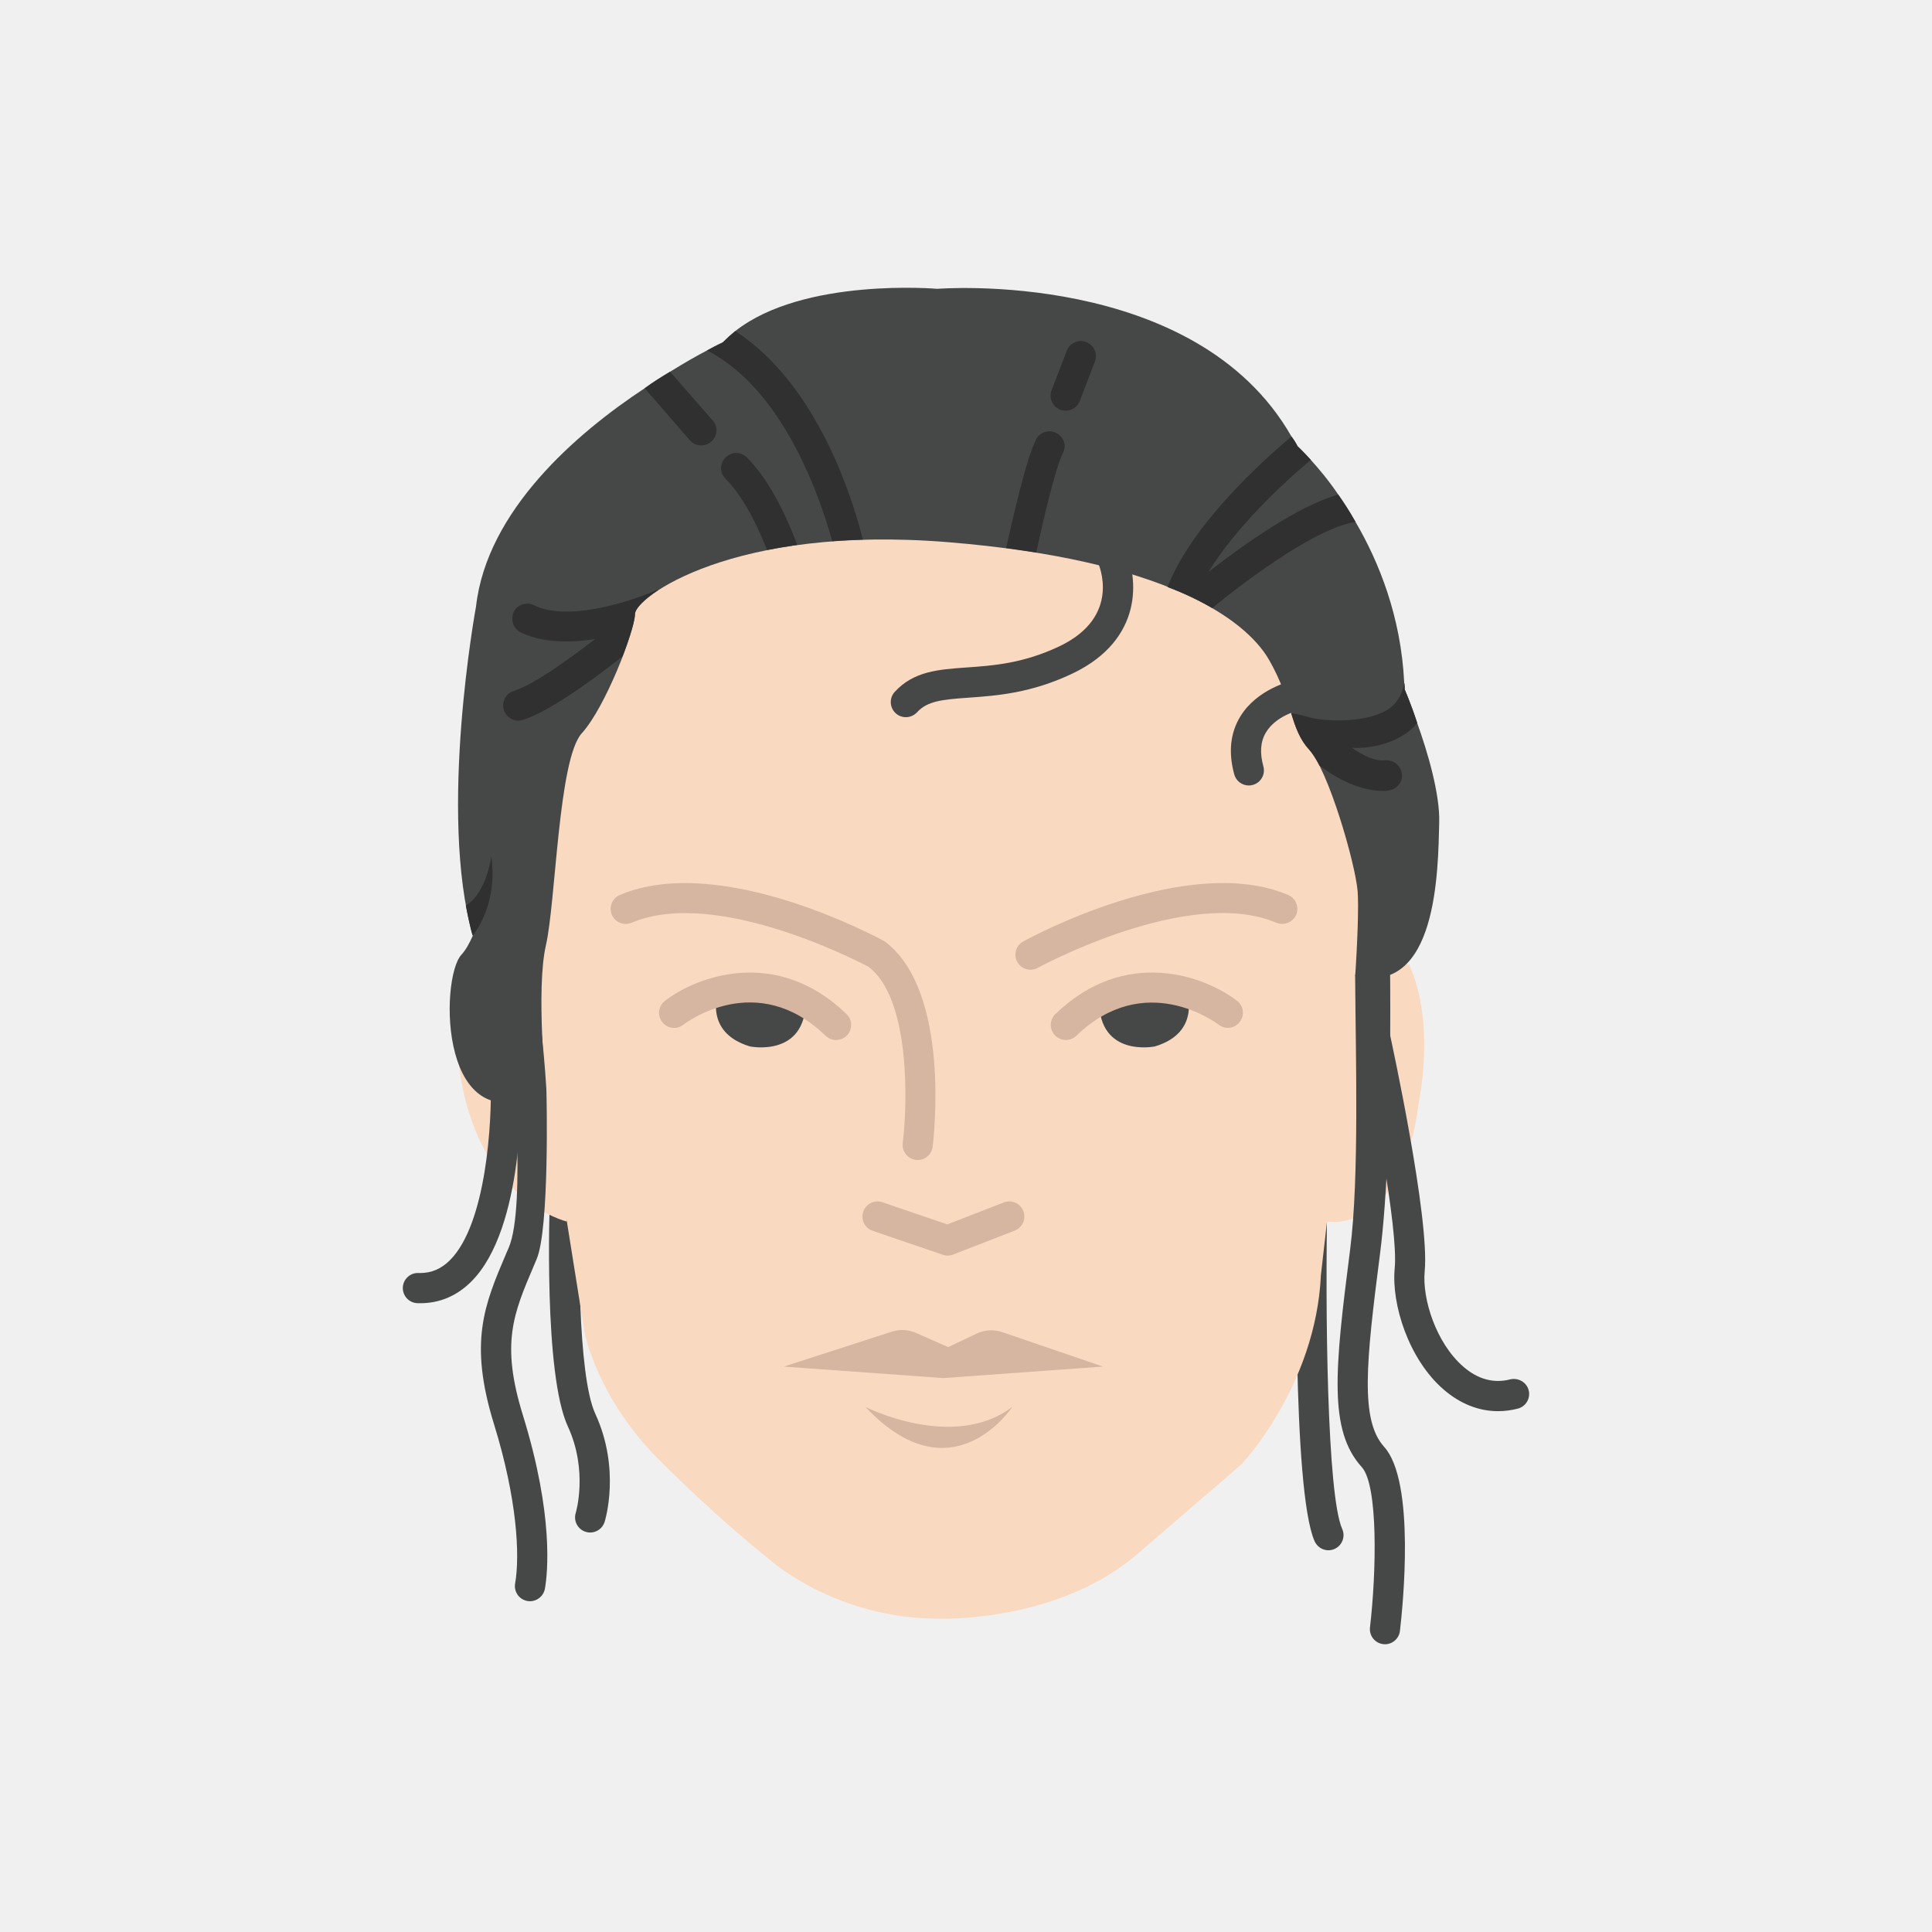
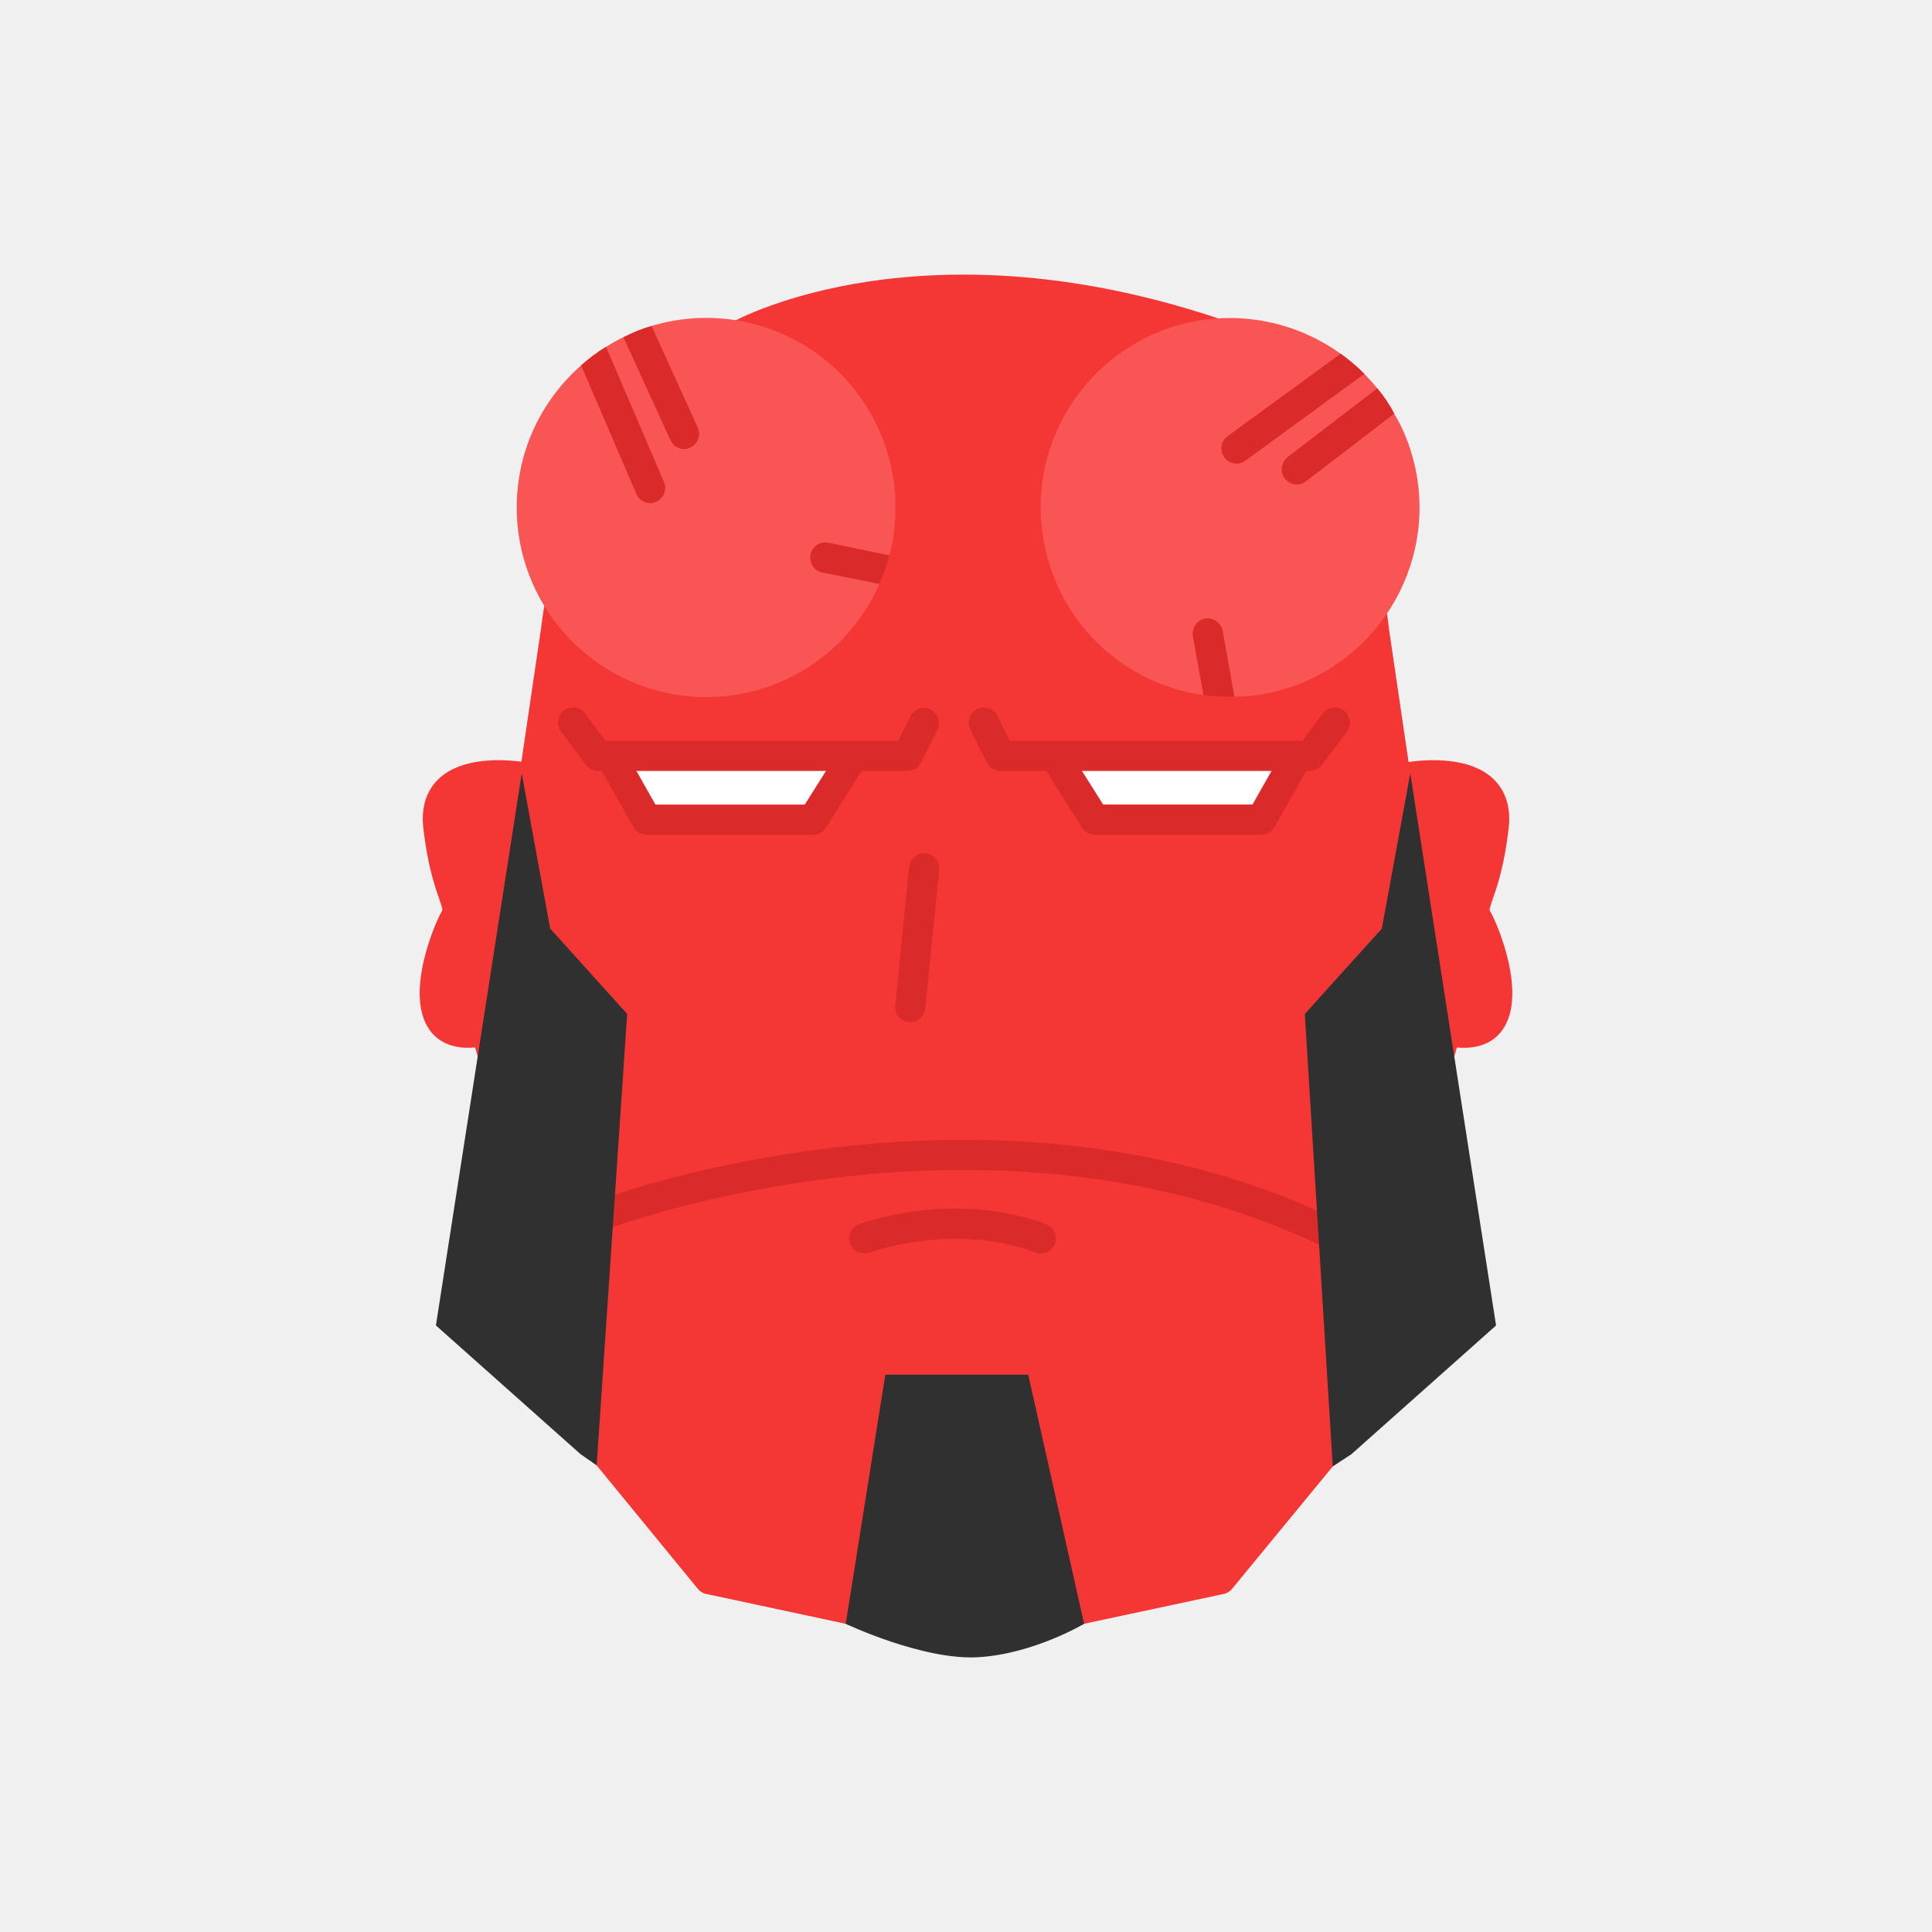
- <svg xmlns="http://www.w3.org/2000/svg" id="Layer_1" style="enable-background:new 0 0 48 48;" version="1.1" viewBox="0 0 48 48" xml:space="preserve">
+ <svg xmlns="http://www.w3.org/2000/svg" viewBox="0 0 48 48">
+   <path fill="#f43735" d="M37.027 22.649c-.027-.044-.031-.05.063-.323.108-.308.287-.825.393-1.755.075-.658-.18-1.039-.408-1.244-.572-.515-1.557-.468-2.08-.397l-.483-3.282-.083-.662c.716-1.089.626-1.58.312-2.948-.296-1.286-.614-2.612-1.733-3.314a4.907 4.907 0 0 0-2.51-.735c-7.49-2.583-12.13-.086-12.331.027-.15-.014-.293-.045-.445-.045-2.726 0-4.304 2.163-4.304 4.889 0 .944-.308 1.225.153 1.977-.037.048-.125.747-.134.811l-.483 3.275c-.533-.067-1.475-.095-2.03.404-.227.205-.482.586-.407 1.244.106.93.285 1.447.393 1.755.094.272.09.279.063.323-.134.214-.948 2.04-.296 2.945.174.242.505.485 1.127.43l.069.238-.952 6.457a.365.365 0 0 0 .118.326l3.785 3.362 2.515 3.069a.36.36 0 0 0 .215.127l3.458.74c.285.176 1.503-.127 2.84-.127.061 0 .232.245.29.233.061.002.532.005.532.005 1.247-.063 1.992.052 2.26-.111l3.46-.74a.36.36 0 0 0 .215-.127l2.503-3.043a.45.45 0 0 0 .077-.077l.234-.209a.365.365 0 0 0 .139-.076l3.399-3.026a.365.365 0 0 0 .118-.326l-.952-6.457.069-.237c.625.055.953-.19 1.127-.43.652-.906-.162-2.732-.296-2.946z" />
+   <path fill="#f95555" d="M22.248 12.608c0 .41-.05.81-.15 1.19-.06.25-.15.49-.25.71a4.692 4.692 0 0 1-4.3 2.81c-2.6 0-4.71-2.11-4.71-4.71 0-1.41.62-2.67 1.6-3.53.19-.17.4-.33.62-.46.14-.09.28-.17.43-.24.22-.11.46-.21.7-.28a4.703 4.703 0 0 1 6.06 4.51zM31.618 17.198c-.31.07-.64.11-.95.11-.26.01-.52 0-.77-.04a4.68 4.68 0 0 1-3.92-3.61c-.59-2.53 1-5.05 3.53-5.64a4.72 4.72 0 0 1 4.71 1.63c.16.19.31.41.42.63.24.39.4.82.51 1.28.58 2.53-1 5.05-3.53 5.64z" />
+   <path fill="#fff" d="M15.169 18.779l.896 1.586h4.137l1-1.586M32.234 18.779l-.897 1.586H27.2l-.999-1.586" />
+   <path fill="#db2a2a" d="M22.098 13.798c-.06.25-.15.49-.25.71l-1.45-.29a.38.38 0 0 1 .16-.74l1.54.32zM17.148 11.118c-.05.03-.1.04-.15.04a.37.37 0 0 1-.34-.22l-1.17-2.56c.22-.11.46-.21.7-.28l1.15 2.53c.08.19 0 .41-.19.49zM16.298 12.468a.32.32 0 0 1-.14.03c-.15 0-.29-.08-.35-.23l-1.37-3.19c.19-.17.4-.33.62-.46l1.44 3.36c.08.19-.01.41-.2.49zM30.668 17.308c-.26.01-.52 0-.77-.04l-.26-1.46c-.04-.2.1-.4.3-.44.21-.03.4.1.44.31l.29 1.63zM34.638 10.278l-2.19 1.68a.4.4 0 0 1-.23.08c-.11 0-.22-.05-.3-.15-.12-.16-.09-.4.07-.53l2.23-1.71c.16.19.31.41.42.63zM33.898 9.288l-2.96 2.16a.34.34 0 0 1-.22.07c-.11 0-.23-.05-.3-.16a.37.37 0 0 1 .08-.52l2.81-2.05c.21.15.41.32.59.5z" />
+   <path fill="#303030" d="M26.934 40.343l-1.388-6.189h-3.551l-.983 6.189s1.913.91 3.291.83c1.379-.082 2.631-.83 2.631-.83z" />
  <g>
-     <path d="M33.005,38.516c-0.143,0-0.28-0.083-0.343-0.222   c-0.564-1.262-0.448-7.856-0.434-8.604c0.004-0.204,0.171-0.367,0.375-0.367c0.002,0,0.005,0,0.008,0   c0.207,0.004,0.371,0.176,0.367,0.383c-0.058,2.868-0.007,7.441,0.369,8.281c0.084,0.19-0.001,0.411-0.19,0.496   C33.109,38.505,33.057,38.516,33.005,38.516z" style="fill:#464747;" />
+     <path fill="#db2a2a" d="M22.547 19.154h-7.688a.374.374 0 0 1-.3-.15l-.62-.828a.374.374 0 1 1 .599-.45l.508.678h7.269l.31-.62a.375.375 0 0 1 .67.336l-.413.827a.375.375 0 0 1-.335.207z" />
+     <path fill="#db2a2a" d="M20.202 20.74h-4.137a.377.377 0 0 1-.327-.19l-.896-1.587a.375.375 0 0 1 .653-.369l.789 1.396h3.71l.89-1.411a.375.375 0 1 1 .635.4l-1 1.586a.376.376 0 0 1-.317.175zM32.544 19.154h-7.688a.375.375 0 0 1-.335-.207l-.414-.827a.374.374 0 0 1 .168-.503.374.374 0 0 1 .503.167l.31.62h7.269l.508-.677a.374.374 0 1 1 .6.45l-.621.826a.374.374 0 0 1-.3.15z" />
+     <path fill="#db2a2a" d="M31.338 20.74H27.2a.376.376 0 0 1-.317-.175l-1-1.586a.375.375 0 0 1 .635-.4l.89 1.41h3.71l.789-1.395a.375.375 0 1 1 .653.37l-.896 1.585a.377.377 0 0 1-.326.19zM33.306 31.141a.37.37 0 0 1-.167-.04c-8.41-4.208-17.998-.586-18.083-.55a.375.375 0 1 1-.3-.688c.088-.038 9.988-3.803 18.719.568a.375.375 0 0 1-.169.71z" />
+     <path fill="#db2a2a" d="M21.478 31.141a.374.374 0 0 1-.132-.727c.096-.036 2.347-.855 4.641 0a.375.375 0 0 1-.262.704c-2.035-.763-4.096-.008-4.116 0a.387.387 0 0 1-.131.023zM22.616 25.394l-.038-.002a.375.375 0 0 1-.336-.41l.345-3.448a.38.38 0 0 1 .41-.336c.206.02.357.204.336.41l-.345 3.448a.375.375 0 0 1-.372.338z" />
  </g>
-   <g>
-     <path d="M14.663,38.075c-0.037,0-0.075-0.005-0.112-0.017   c-0.197-0.061-0.308-0.272-0.247-0.469c0.004-0.011,0.312-1.049-0.196-2.15c-0.601-1.303-0.459-5.406-0.441-5.87   c0.008-0.207,0.174-0.367,0.39-0.36c0.207,0.009,0.368,0.183,0.36,0.39c-0.047,1.21-0.072,4.561,0.373,5.526   c0.633,1.374,0.247,2.636,0.231,2.689C14.969,37.974,14.822,38.075,14.663,38.075z" style="fill:#464747;" />
-   </g>
-   <path d="M32.969,30.347c0,0,1.869,0.375,2.288-3.015c0,0,0.412-1.933-0.25-3.373  l-2.124-0.284L32.969,30.347z" style="fill:#F9D9C0;" />
-   <path d="M14.084,30.349c0,0-2.265-0.515-2.685-3.906l2.685,0.889V30.349z" style="fill:#F9D9C0;" />
-   <path d="M35.757,20.436c-0.03,1.18-0.04,4.32-2.09,3.81l-20.11,2.84c-2.66,1.48-2.64-2.79-2.09-3.37  c0.11-0.12,0.2-0.29,0.28-0.47c-0.87-3.04,0.08-8.18,0.08-8.18c0.27-2.38,2.49-4.3,4.19-5.42c0.22-0.16,0.43-0.29,0.63-0.41  c0.37-0.23,0.69-0.41,0.92-0.53c0.24-0.13,0.39-0.2,0.39-0.2c0.1-0.1,0.2-0.19,0.31-0.28c1.7-1.34,5.02-1.05,5.02-1.05  s6.41-0.52,8.8,3.67c0.06,0.08,0.11,0.16,0.15,0.24c0,0,0.13,0.12,0.33,0.34c0.18,0.2,0.43,0.49,0.68,0.86  c0.14,0.2,0.29,0.43,0.43,0.68c0.58,0.99,1.13,2.35,1.21,3.99v0.01c0.01,0.05,0.01,0.11,0.01,0.16c0,0,0.15,0.34,0.31,0.83  C35.467,18.676,35.777,19.726,35.757,20.436z" style="fill:#464747;" />
-   <path d="M33.415,26.433l-0.597,5.243c-0.126,2.763-1.978,4.709-1.978,4.709l-2.48,2.135  c-1.978,1.79-4.96,1.695-4.96,1.695c-2.7,0.031-4.364-1.538-4.364-1.538s-1.13-0.879-2.669-2.417  c-1.538-1.538-1.842-3.149-1.842-3.149l-0.963-6.029c0,0-0.249-2.508,0-3.592c0.249-1.084,0.307-4.628,0.893-5.273  c0.586-0.644,1.318-2.549,1.318-2.959s2.431-2.226,7.792-1.787c5.361,0.439,7.382,1.904,7.968,2.929  c0.586,1.025,0.527,1.728,0.996,2.226c0.469,0.498,1.142,2.812,1.201,3.515  C33.789,22.844,33.597,25.892,33.415,26.433z" style="fill:#F9D9C0;" />
-   <g>
-     <path d="M19.473,33.953l2.684-0.868c0.197-0.064,0.41-0.053,0.6,0.031l0.8,0.353   l0.709-0.337c0.198-0.094,0.426-0.107,0.633-0.036l2.504,0.856l-3.965,0.286L19.473,33.953z" style="fill:#D6B6A1;" />
-     <path d="M21.502,34.955c0,0,2.179,1.11,3.647,0   C25.148,34.955,23.654,37.246,21.502,34.955z" style="fill:#D6B6A1;" />
-   </g>
-   <path d="M17.853,24.605c0,0-0.402,1.038,0.779,1.393c0,0,1.392,0.289,1.388-1.151" style="fill:#464747;" />
-   <path d="M29.472,24.605c0,0,0.402,1.038-0.779,1.393c0,0-1.392,0.289-1.388-1.151" style="fill:#464747;" />
-   <g>
-     <path d="M13.167,39.782c-0.021,0-0.043-0.002-0.065-0.006   c-0.204-0.036-0.34-0.231-0.304-0.435c0.123-0.696,0.05-2.102-0.524-3.956c-0.634-2.049-0.239-2.971,0.305-4.248   l0.063-0.146c0.428-1.006,0.112-4.818-0.046-6.203c-0.023-0.205,0.125-0.392,0.331-0.415   c0.206-0.013,0.391,0.126,0.415,0.331c0.025,0.225,0.162,1.198,0.232,2.351   c0.002,0.029,0.001,0.088,0.003,0.118c0.002,0.027,0.078,3.354-0.245,4.111l-0.062,0.148   c-0.519,1.213-0.831,1.945-0.278,3.731c0.772,2.495,0.613,3.929,0.546,4.309   C13.504,39.654,13.346,39.782,13.167,39.782z" style="fill:#464747;" />
-   </g>
-   <g>
-     <path d="M10.44,32.378c-0.023,0-0.047,0-0.071-0.001c-0.207-0.008-0.368-0.182-0.361-0.389   c0.008-0.202,0.174-0.361,0.375-0.361c0.014,0,0.037,0.001,0.056,0.001c0.282,0,0.524-0.104,0.738-0.317   c0.916-0.912,1.043-3.482,1.015-4.396c-0.006-0.207,0.156-0.38,0.363-0.387c0.173-0.025,0.38,0.156,0.387,0.363   c0.005,0.147,0.097,3.625-1.235,4.951C11.348,32.199,10.922,32.378,10.44,32.378z" style="fill:#464747;" />
-   </g>
-   <g>
-     <path d="M34.409,40.851c-0.014,0-0.028-0.001-0.044-0.003c-0.205-0.024-0.352-0.21-0.328-0.416   c0.161-1.382,0.205-3.531-0.204-3.982c-0.825-0.913-0.676-2.397-0.29-5.401   c0.231-1.799,0.137-4.84,0.125-6.803c-0.001-0.09,0.118-0.152,0.117-0.237   c-0.008-0.969-0.024-1.624-0.025-1.644c-0.005-0.207,0.158-0.379,0.365-0.385c0.004,0,0.007,0,0.01,0   c0.203,0,0.37,0.161,0.375,0.365c0.006,0.24,0.146,5.924-0.223,8.799c-0.347,2.697-0.5,4.136,0.102,4.803   c0.781,0.863,0.464,3.961,0.392,4.573C34.759,40.71,34.597,40.851,34.409,40.851z" style="fill:#464747;" />
-   </g>
-   <g>
-     <path d="M37.218,35.06c-0.478,0-0.936-0.181-1.346-0.533c-0.874-0.752-1.307-2.124-1.221-3.015   c0.097-0.998-0.585-4.438-0.856-5.679c-0.044-0.202,0.084-0.402,0.286-0.446c0.206-0.044,0.402,0.085,0.446,0.286   c0.041,0.188,0.998,4.593,0.869,5.911c-0.066,0.685,0.283,1.788,0.964,2.374c0.359,0.311,0.752,0.418,1.165,0.311   c0.197-0.044,0.405,0.072,0.455,0.274s-0.072,0.404-0.274,0.455C37.543,35.039,37.38,35.06,37.218,35.06z   " style="fill:#464747;" />
-   </g>
-   <g>
-     <path d="M22.506,17.818c-0.091,0-0.182-0.032-0.254-0.099   c-0.152-0.14-0.162-0.377-0.022-0.53c0.471-0.513,1.08-0.556,1.786-0.606c0.659-0.046,1.405-0.099,2.305-0.526   c1.56-0.743,0.978-2.038,0.952-2.093c-0.088-0.188-0.007-0.41,0.182-0.498   c0.185-0.086,0.41-0.007,0.498,0.182c0.325,0.696,0.471,2.238-1.31,3.087   c-1.027,0.488-1.885,0.549-2.574,0.598c-0.669,0.047-1.029,0.084-1.286,0.364   C22.708,17.777,22.608,17.818,22.506,17.818z" style="fill:#464747;" />
-   </g>
-   <path d="M16.357,14.656c-0.39,0.26-0.58,0.48-0.58,0.6c0,0.16-0.13,0.58-0.31,1.05  c-0.82,0.65-1.86,1.39-2.48,1.58c-0.04,0.01-0.08,0.02-0.11,0.02c-0.16,0-0.31-0.11-0.36-0.27c-0.06-0.2,0.05-0.41,0.25-0.47  c0.45-0.14,1.27-0.71,2.02-1.29c-0.23,0.04-0.48,0.06-0.72,0.06c-0.4,0-0.8-0.06-1.14-0.23c-0.18-0.1-0.25-0.32-0.16-0.51  c0.09-0.18,0.32-0.25,0.5-0.16c0.85,0.43,2.48-0.12,3.03-0.37C16.317,14.656,16.337,14.656,16.357,14.656z" style="fill:#303030;" />
-   <g>
-     <path d="M35.21,17.96c-0.09,0.12-0.22,0.23-0.37,0.32   c-0.38,0.23-0.86,0.32-1.25,0.3c0.27,0.19,0.58,0.34,0.83,0.31   c0.22-0.01,0.39,0.14,0.41,0.35c0.02,0.2-0.14,0.38-0.34,0.4   c-0.04,0.01-0.09,0.01-0.13,0.01c-0.57,0-1.139-0.3-1.579-0.63   c-0.08-0.16-0.181-0.31-0.251-0.39c-0.23-0.25-0.34-0.54-0.45-0.91   c0.18,0.02,0.37,0.08,0.45,0.1c0.32,0.1,1.37,0.16,1.93-0.18   c0.23-0.14,0.37-0.36,0.43-0.67c0.01,0.05,0.01,0.11,0.01,0.16   C34.9,17.13,35.05,17.47,35.21,17.96z" style="fill:#303030;" />
-   </g>
-   <g>
-     <g>
-       <path d="M21.437,13.406c-0.26,0.01-0.52,0.02-0.76,0.04c-0.26-0.93-1.15-3.73-3.11-4.74    c0.24-0.13,0.39-0.2,0.39-0.2c0.1-0.1,0.2-0.19,0.31-0.28C20.377,9.586,21.237,12.596,21.437,13.406z" style="fill:#303030;" />
-     </g>
-     <g>
-       <path d="M33.677,12.966c-0.94,0.15-2.54,1.31-3.56,2.14c-0.31-0.18-0.68-0.36-1.11-0.52    c0.6-1.55,2.35-3.13,3.08-3.74c0.06,0.08,0.11,0.16,0.15,0.24c0,0,0.13,0.12,0.33,0.34c-0.72,0.6-1.88,1.7-2.54,2.78    c0.92-0.71,2.2-1.62,3.22-1.92C33.387,12.486,33.537,12.716,33.677,12.966z" style="fill:#303030;" />
-     </g>
-     <g>
-       <path d="M19.807,13.536c-0.26,0.04-0.51,0.08-0.75,0.13c-0.18-0.46-0.54-1.28-1.03-1.77    c-0.15-0.15-0.15-0.38,0-0.53s0.38-0.15,0.53,0C19.197,12.006,19.627,13.056,19.807,13.536z" style="fill:#303030;" />
-     </g>
-     <g>
-       <path d="M17.667,10.976c-0.07,0.06-0.16,0.09-0.24,0.09c-0.11,0-0.21-0.04-0.29-0.13l-1.12-1.29    c0.22-0.16,0.43-0.29,0.63-0.41l1.06,1.21C17.847,10.596,17.827,10.836,17.667,10.976z" style="fill:#303030;" />
-     </g>
-     <g>
-       <path d="M26.407,11.256c-0.19,0.38-0.49,1.67-0.66,2.47c-0.24-0.04-0.49-0.07-0.75-0.11    c0.16-0.71,0.49-2.19,0.74-2.69c0.09-0.19,0.32-0.26,0.5-0.17C26.427,10.846,26.507,11.066,26.407,11.256z" style="fill:#303030;" />
-     </g>
-     <g>
-       <path d="M26.477,10.203c-0.045,0-0.09-0.008-0.135-0.025    c-0.193-0.074-0.29-0.291-0.215-0.484l0.377-0.981c0.074-0.193,0.29-0.29,0.484-0.215    c0.193,0.074,0.29,0.291,0.215,0.484l-0.377,0.981C26.77,10.112,26.627,10.203,26.477,10.203z" style="fill:#303030;" />
-     </g>
-   </g>
-   <g>
-     <g>
-       <path d="M26.482,25.838c-0.098,0-0.196-0.038-0.27-0.114    c-0.144-0.149-0.14-0.387,0.009-0.53c1.735-1.677,3.711-0.947,4.513-0.329    c0.164,0.126,0.194,0.36,0.068,0.524c-0.124,0.164-0.36,0.196-0.524,0.07    c-0.074-0.058-1.839-1.368-3.535,0.273C26.669,25.803,26.576,25.838,26.482,25.838z" style="fill:#D6B6A1;" />
-     </g>
-     <g>
-       <g>
-         <g>
-           <g>
-             <g>
-               <path d="M23.544,31.195c-0.041,0-0.082-0.007-0.121-0.021l-1.742-0.595        c-0.196-0.066-0.301-0.279-0.233-0.476c0.066-0.196,0.278-0.301,0.476-0.233l1.612,0.55l1.403-0.545        c0.195-0.076,0.41,0.021,0.485,0.214c0.075,0.193-0.021,0.41-0.214,0.485l-1.53,0.595        C23.636,31.186,23.59,31.195,23.544,31.195z" style="fill:#D6B6A1;" />
-             </g>
-           </g>
-         </g>
-       </g>
-       <g>
-         <path d="M25.603,24.093c-0.132,0-0.261-0.07-0.328-0.194     c-0.101-0.182-0.034-0.409,0.147-0.509c0.166-0.092,4.08-2.216,6.582-1.155c0.191,0.081,0.279,0.302,0.199,0.492     c-0.083,0.19-0.302,0.277-0.492,0.199c-2.171-0.924-5.891,1.1-5.928,1.12     C25.726,24.078,25.664,24.093,25.603,24.093z" style="fill:#D6B6A1;" />
-       </g>
-       <g>
-         <path d="M20.772,25.838c-0.094,0-0.188-0.035-0.261-0.105     c-1.708-1.651-3.46-0.331-3.534-0.274c-0.162,0.127-0.399,0.098-0.525-0.068c-0.127-0.164-0.096-0.4,0.068-0.525     c0.802-0.618,2.777-1.349,4.513,0.329c0.148,0.143,0.152,0.381,0.009,0.53     C20.968,25.8,20.87,25.838,20.772,25.838z" style="fill:#D6B6A1;" />
-       </g>
-       <g>
-         <path d="M22.801,28.82c-0.017,0-0.032-0.001-0.048-0.003     c-0.205-0.026-0.351-0.214-0.325-0.419c0.119-0.95,0.199-3.588-0.852-4.38l0,0     c-0.008,0-3.724-2.01-5.884-1.092c-0.191,0.078-0.41-0.009-0.492-0.199c-0.08-0.191,0.009-0.411,0.199-0.492     c2.503-1.059,6.418,1.064,6.583,1.154c1.657,1.245,1.209,4.945,1.189,5.103     C23.148,28.681,22.987,28.82,22.801,28.82z" style="fill:#D6B6A1;" />
-       </g>
-     </g>
-   </g>
-   <path d="M11.743,23.241c0,0,0.636-0.716,0.465-1.972c0,0-0.114,0.916-0.635,1.229  C11.572,22.498,11.692,23.114,11.743,23.241z" style="fill:#303030;" />
-   <g>
-     <path d="M31.026,19.515c-0.165,0-0.316-0.109-0.361-0.275   c-0.149-0.543-0.1-1.025,0.147-1.434c0.419-0.693,1.26-0.884,1.295-0.892c0.207-0.044,0.402,0.083,0.446,0.286   c0.044,0.202-0.083,0.401-0.284,0.446c-0.009,0.002-0.569,0.135-0.817,0.551c-0.137,0.228-0.157,0.504-0.064,0.843   c0.055,0.2-0.062,0.406-0.262,0.461C31.093,19.511,31.058,19.515,31.026,19.515z" style="fill:#464747;" />
-   </g>
+   <path fill="#303030" d="M10.83 32.93l2.132-13.714.707 3.855 1.913 2.12-.758 11.216-.402-.28zM37.169 32.931l-2.131-13.715-.707 3.855-1.913 2.12.694 11.242.466-.306z" />
</svg>
